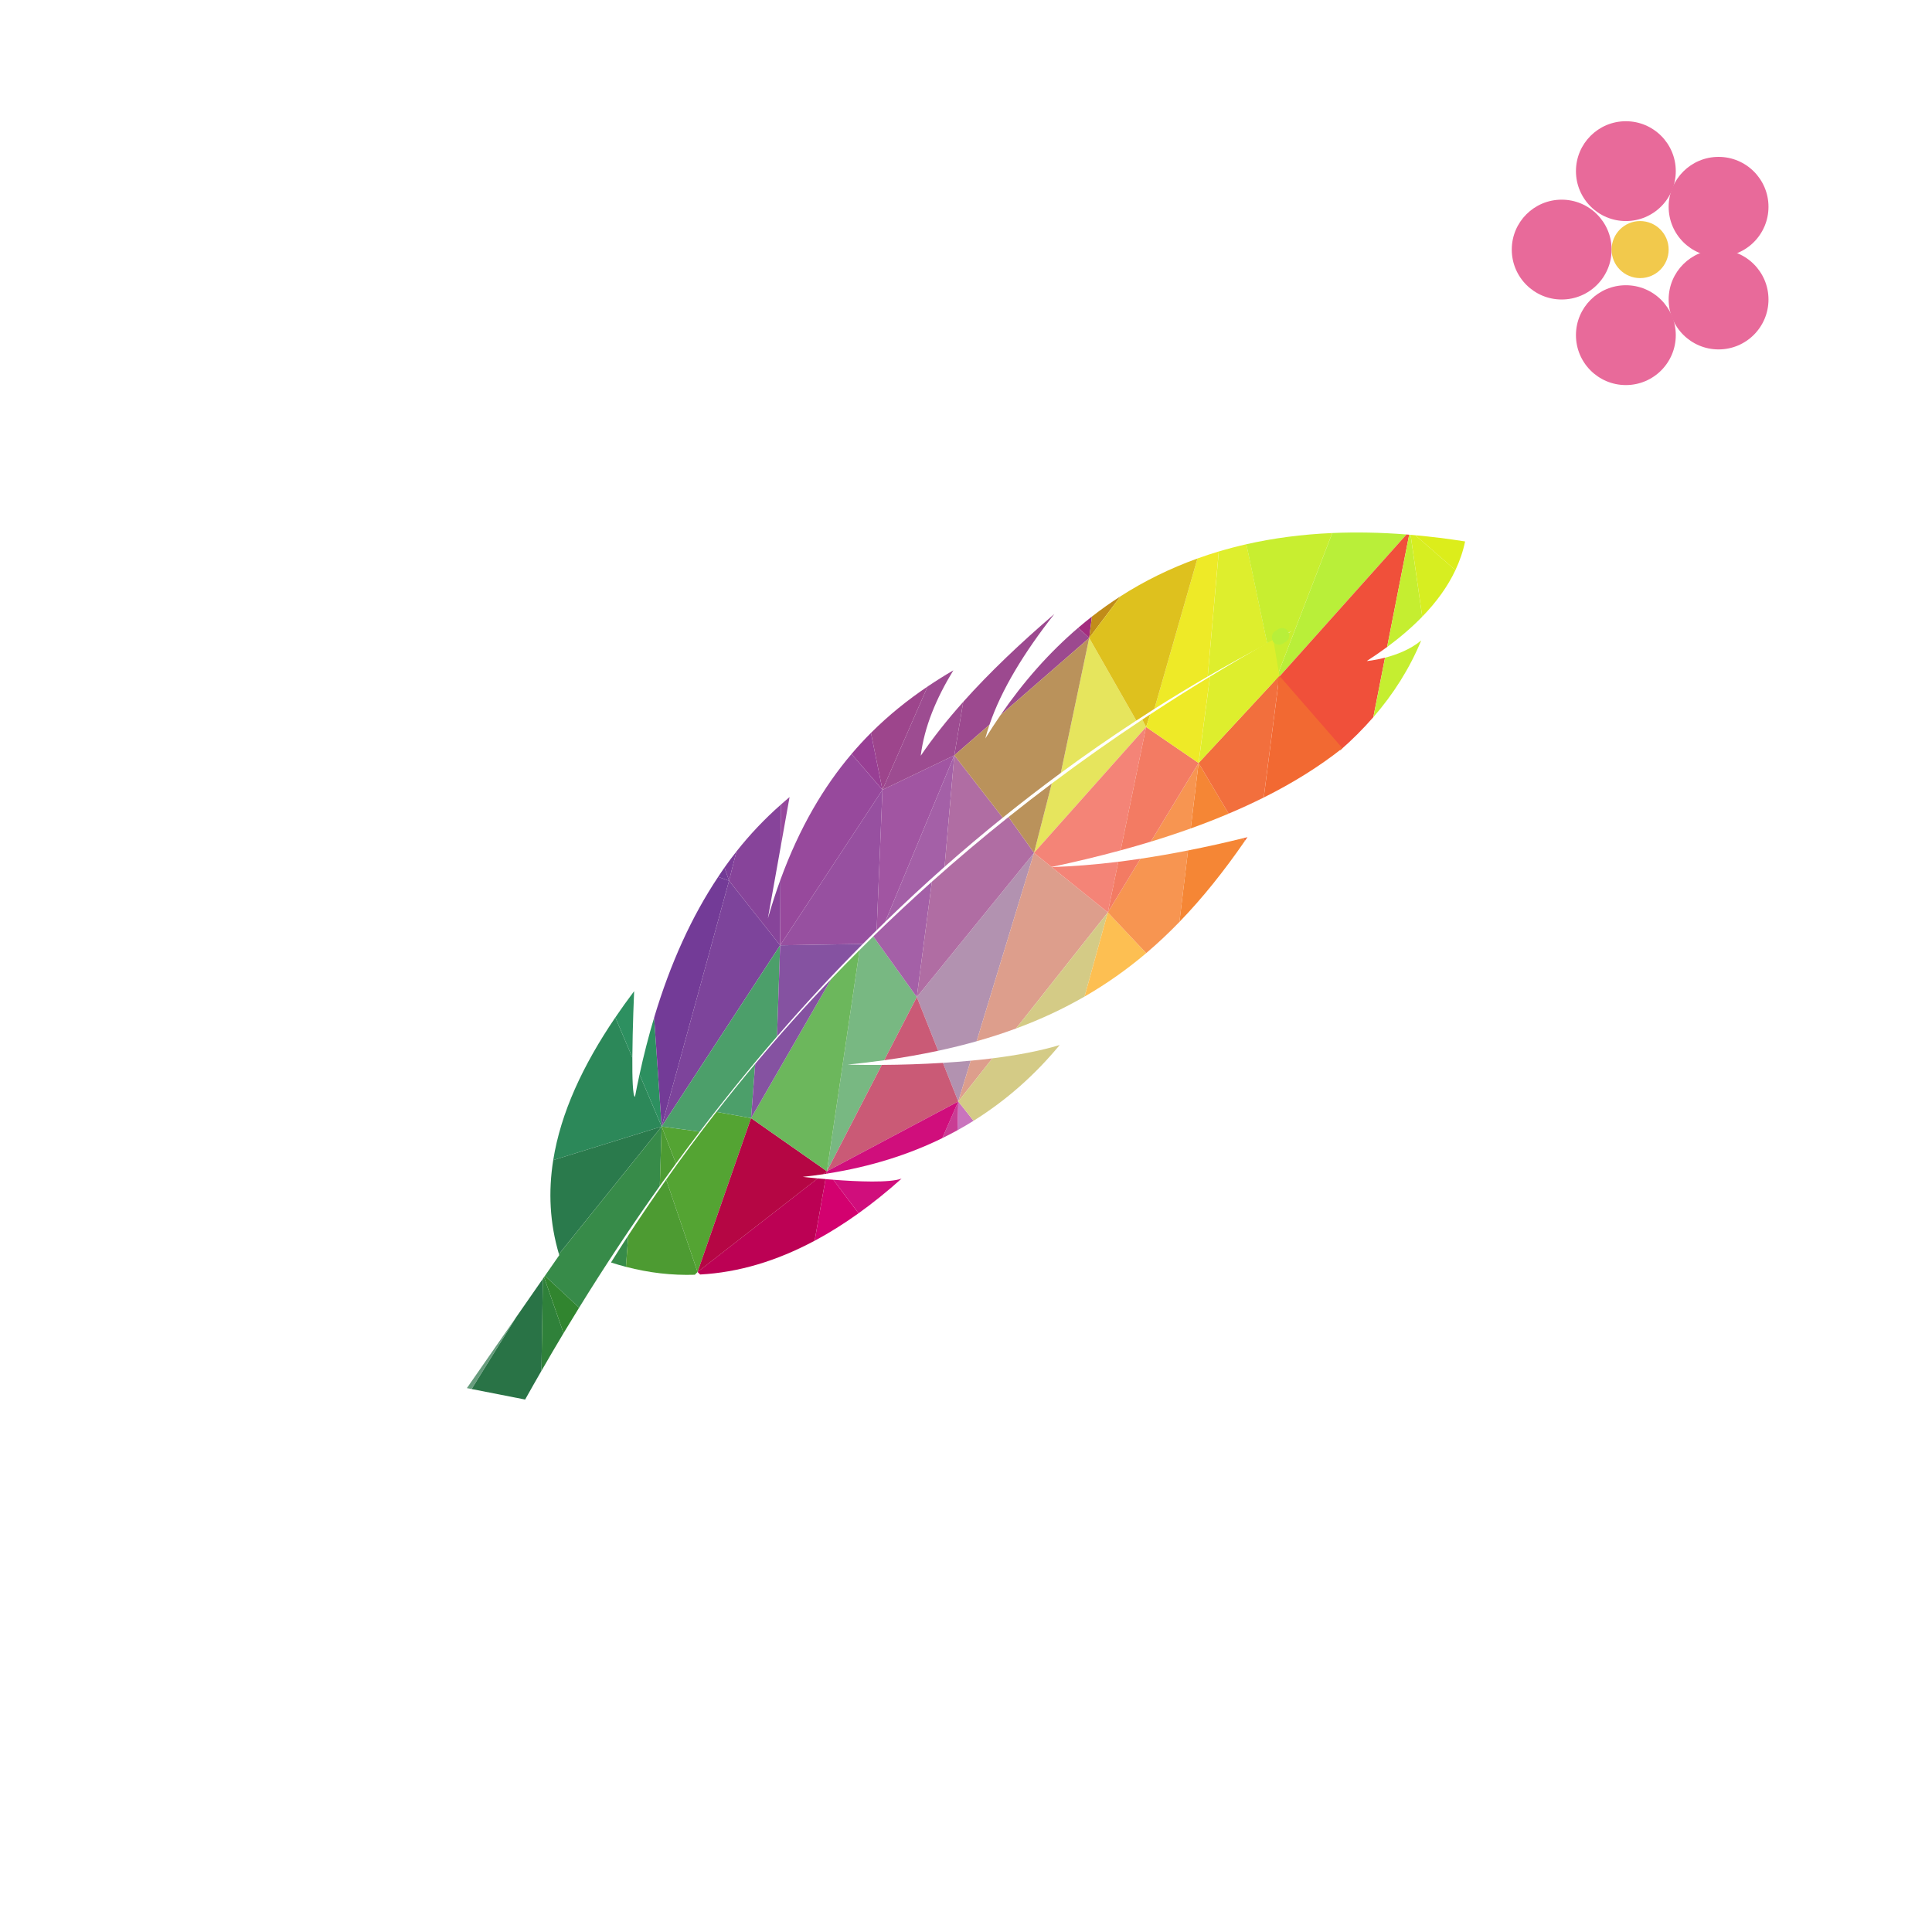
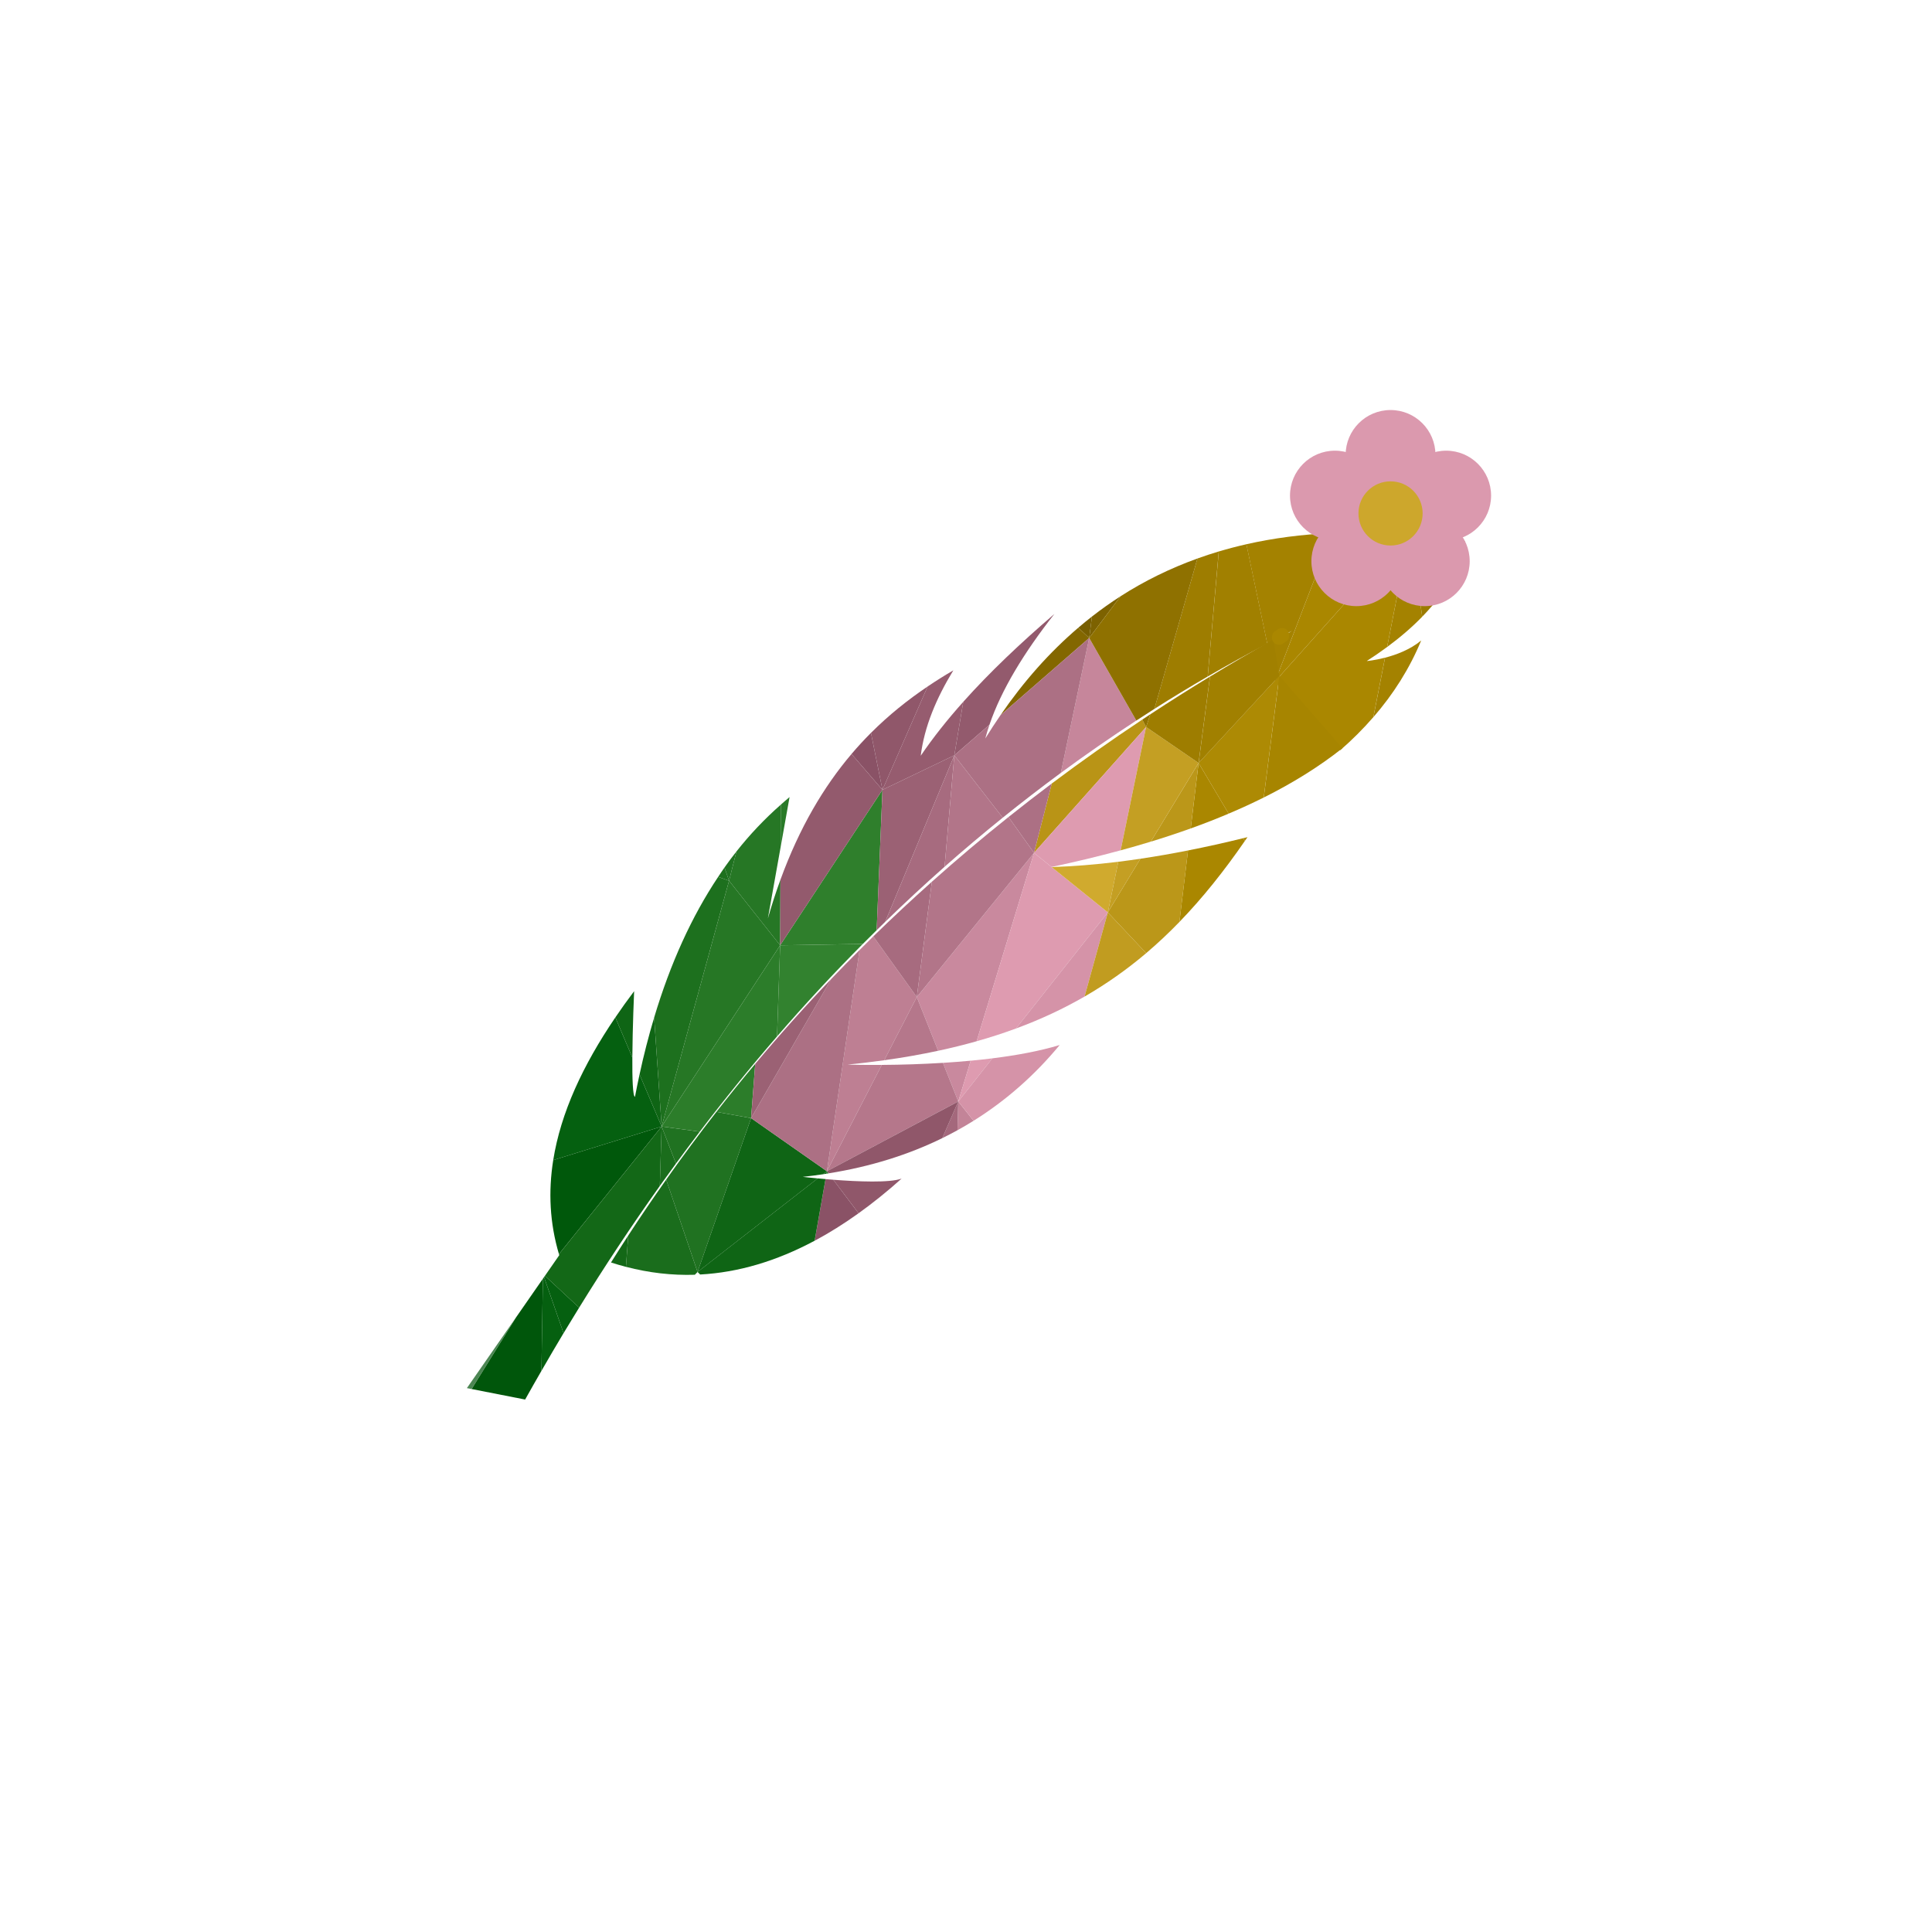
<svg xmlns="http://www.w3.org/2000/svg" width="1024" height="1024" viewBox="0 0 270.93 270.93">
  <defs>
    <clipPath id="a">
      <path d="M-800.65 122.71h1300v-800h-1300z" />
    </clipPath>
    <clipPath id="b">
      <path d="M-800.65 122.71h1300v-800h-1300z" />
    </clipPath>
    <clipPath id="c">
      <path d="M-805.62 158.72h1300v-800h-1300z" />
    </clipPath>
    <clipPath id="d">
      <path d="M-801.55 122.79h1300v-800h-1300z" />
    </clipPath>
    <clipPath id="e">
      <path d="M-802.03 122.83h1300v-800h-1300z" />
    </clipPath>
    <clipPath id="f">
      <path d="M-817.25 134.82h1300v-800h-1300z" />
    </clipPath>
    <clipPath id="g">
      <path d="M-736.84 128.48h1300v-800h-1300z" />
    </clipPath>
    <clipPath id="h">
      <path d="M-775.42 122.21h1300v-800h-1300z" />
    </clipPath>
    <clipPath id="i">
      <path d="M-729.6 130.87h1300v-800h-1300z" />
    </clipPath>
    <clipPath id="j">
      <path d="M-577.95 321h1300v-800h-1300z" />
    </clipPath>
    <clipPath id="k">
      <path d="M-745.71 226.85h1300v-800h-1300z" />
    </clipPath>
    <clipPath id="l">
      <path d="M-727.31 222.58h1300v-800h-1300z" />
    </clipPath>
    <clipPath id="m">
      <path d="M-746.62 225.54h1300v-800h-1300z" />
    </clipPath>
    <clipPath id="n">
      <path d="M-729.99 200.34h1300v-800h-1300z" />
    </clipPath>
    <clipPath id="o">
      <path d="M-752.12 212.08h1300v-800h-1300z" />
    </clipPath>
    <clipPath id="p">
      <path d="M-648.06 325.12h1300v-800h-1300z" />
    </clipPath>
    <clipPath id="q">
      <path d="M-757.42 170.72h1300v-800h-1300z" />
    </clipPath>
    <clipPath id="r">
      <path d="M-634.26 279.87h1300v-800h-1300z" />
    </clipPath>
    <clipPath id="s">
      <path d="M-652.56 301.49h1300v-800h-1300z" />
    </clipPath>
    <clipPath id="t">
      <path d="M-642.91 327.8h1300v-800h-1300z" />
    </clipPath>
    <clipPath id="u">
      <path d="M-659.93 300.69h1300v-800h-1300z" />
    </clipPath>
    <clipPath id="v">
      <path d="M-654.58 294.89h1300v-800h-1300z" />
    </clipPath>
    <clipPath id="w">
      <path d="M-667.95 290.56h1300v-800h-1300z" />
    </clipPath>
    <clipPath id="x">
      <path d="M-653.53 321.91h1300v-800h-1300z" />
    </clipPath>
    <clipPath id="y">
      <path d="M-691.25 279.7h1300v-800h-1300z" />
    </clipPath>
    <clipPath id="z">
      <path d="M-712.19 264.95h1300v-800h-1300z" />
    </clipPath>
    <clipPath id="A">
      <path d="M-713.75 227.07h1300v-800h-1300z" />
    </clipPath>
    <clipPath id="B">
      <path d="M-619.47 259.27h1300v-800h-1300z" />
    </clipPath>
    <clipPath id="C">
      <path d="M-623.18 301.34h1300v-800h-1300z" />
    </clipPath>
    <clipPath id="D">
      <path d="M-648.34 315.35h1300v-800h-1300z" />
    </clipPath>
    <clipPath id="E">
      <path d="M-603.57 339.89h1300v-800h-1300z" />
    </clipPath>
    <clipPath id="F">
      <path d="M-614.46 353.33h1300v-800h-1300z" />
    </clipPath>
    <clipPath id="G">
      <path d="M-629.08 341.55h1300v-800h-1300z" />
    </clipPath>
    <clipPath id="H">
      <path d="M-603.71 339.05h1300v-800h-1300z" />
    </clipPath>
    <clipPath id="I">
      <path d="M-602.4 340.08h1300v-800h-1300z" />
    </clipPath>
    <clipPath id="J">
      <path d="M-560.65 374.15h1300v-800h-1300z" />
    </clipPath>
    <clipPath id="K">
      <path d="M-577.95 321h1300v-800h-1300z" />
    </clipPath>
    <clipPath id="L">
      <path d="M-603.71 339.05h1300v-800h-1300z" />
    </clipPath>
    <clipPath id="M">
      <path d="M-530.36 370.04h1300v-800h-1300z" />
    </clipPath>
    <clipPath id="N">
      <path d="M-549.1 341.9h1300v-800h-1300z" />
    </clipPath>
    <clipPath id="O">
      <path d="M-579.36 302.58h1300v-800h-1300z" />
    </clipPath>
    <clipPath id="P">
      <path d="M-605.21 273.69h1300v-800h-1300z" />
    </clipPath>
    <clipPath id="Q">
      <path d="M-712.16 188.12h1300v-800h-1300z" />
    </clipPath>
    <clipPath id="R">
      <path d="M-674.08 230.88h1300v-800h-1300z" />
    </clipPath>
    <clipPath id="S">
      <path d="M-702.71 233.91h1300v-800h-1300z" />
    </clipPath>
    <clipPath id="T">
      <path d="M-713.6 183.79h1300v-800h-1300z" />
    </clipPath>
    <clipPath id="U">
      <path d="M-710.23 232.88h1300v-800h-1300z" />
    </clipPath>
    <clipPath id="V">
      <path d="M-712.16 188.12h1300v-800h-1300z" />
    </clipPath>
    <clipPath id="W">
      <path d="M-729.99 200.34h1300v-800h-1300z" />
    </clipPath>
    <clipPath id="X">
      <path d="M-639.38 240.69h1300v-800h-1300z" />
    </clipPath>
    <clipPath id="Y">
      <path d="M-674.08 230.88h1300v-800h-1300z" />
    </clipPath>
    <clipPath id="Z">
      <path d="M-680.11 207.32h1300v-800h-1300z" />
    </clipPath>
    <clipPath id="aa">
      <path d="M-693.76 150.59h1300v-800h-1300z" />
    </clipPath>
    <clipPath id="ab">
      <path d="M-552.43 336.44h1300v-800h-1300z" />
    </clipPath>
    <clipPath id="ac">
      <path d="M-498.09 388.71h1300v-800h-1300z" />
    </clipPath>
    <clipPath id="ad">
      <path d="M-507.22 375.57h1300v-800h-1300z" />
    </clipPath>
    <clipPath id="ae">
      <path d="M0 .06h1733.29V1066.7H0z" />
    </clipPath>
    <clipPath id="af">
      <path d="M0 24.03h16.684V-.308H0z" />
    </clipPath>
    <clipPath id="ag">
      <path d="M-540.05 306.16h1300v-800h-1300z" />
    </clipPath>
    <clipPath id="ah">
      <path d="M-510.73 335.28h1300v-800h-1300z" />
    </clipPath>
    <clipPath id="ai">
      <path d="M-703.46 143.71h1300v-800h-1300z" />
    </clipPath>
    <clipPath id="aj">
      <path d="M-637.92 174.36h1300v-800h-1300z" />
    </clipPath>
    <clipPath id="ak">
      <path d="M-545.01 286.84h1300v-800h-1300z" />
    </clipPath>
    <clipPath id="al">
      <path d="M-538.22 277.88h1300v-800h-1300z" />
    </clipPath>
    <clipPath id="am">
      <path d="M-568.91 235.85h1300v-800h-1300z" />
    </clipPath>
    <clipPath id="an">
      <path d="M-570.46 240.35h1300v-800h-1300z" />
    </clipPath>
    <clipPath id="ao">
      <path d="M-572.96 230.42h1300v-800h-1300z" />
    </clipPath>
    <clipPath id="ap">
      <path d="M-618.67 190.12h1300v-800h-1300z" />
    </clipPath>
    <clipPath id="aq">
      <path d="M-507.61 375.01h1300v-800h-1300z" />
    </clipPath>
    <clipPath id="ar">
      <path d="M-512.67 367.21h1300v-800h-1300z" />
    </clipPath>
    <clipPath id="as">
      <path d="M-546.94 344.03h1300v-800h-1300z" />
    </clipPath>
    <clipPath id="at">
      <path d="M-587.82 262.29h1300v-800h-1300z" />
    </clipPath>
    <clipPath id="au">
      <path d="M-547.56 323.85h1300v-800h-1300z" />
    </clipPath>
    <clipPath id="av">
      <path d="M-547.56 323.85h1300v-800h-1300z" />
    </clipPath>
    <clipPath id="aw">
      <path d="M-587.82 262.29h1300v-800h-1300z" />
    </clipPath>
    <clipPath id="ax">
      <path d="M-622.59 209.46h1300v-800h-1300z" />
    </clipPath>
    <clipPath id="ay">
      <path d="M-591.02 211.92h1300v-800h-1300z" />
    </clipPath>
    <clipPath id="az">
      <path d="M-586.77 293.25h1300v-800h-1300z" />
    </clipPath>
    <clipPath id="aA">
      <path d="M-683.19 203.71h1300v-800h-1300z" />
    </clipPath>
    <clipPath id="aB">
      <path d="M-703.46 143.71h1300v-800h-1300z" />
    </clipPath>
    <clipPath id="aC">
      <path d="M-622.59 209.46h1300v-800h-1300z" />
    </clipPath>
    <clipPath id="aD">
      <path d="M-623.51 254.32h1300v-800h-1300z" />
    </clipPath>
    <clipPath id="aE">
      <path d="M-647 197.74H653v-800H-647z" />
    </clipPath>
    <clipPath id="aF">
      <path d="M-643.69 235.6h1300v-800h-1300z" />
    </clipPath>
    <clipPath id="aG">
      <path d="M-658.94 187.36h1300v-800h-1300z" />
    </clipPath>
    <clipPath id="aH">
      <path d="M-689.11 154.39h1300v-800h-1300z" />
    </clipPath>
    <clipPath id="aI">
      <path d="M-662.69 184.09h1300v-800h-1300z" />
    </clipPath>
    <clipPath id="aJ">
      <path d="M-758.33 159.5h1300v-800h-1300z" />
    </clipPath>
    <clipPath id="aK">
      <path d="M-757.33 160.17h1300v-800h-1300z" />
    </clipPath>
  </defs>
-   <path fill="#b9ef39" d="M0 0c-8.76.689-17.162.842-25.227.491l-19.406-50.386z" clip-path="url(#a)" transform="matrix(.41275 0 0 -.41275 197.24 74.951)" />
-   <path fill="#f0503a" d="m0 0-44.633-49.895 22.13-23.387a113 113 0 0 1 11.227 11.215l3.969 20.203c-3.555-.919-6.205-1.137-6.205-1.137a133 133 0 0 1 6.918 4.769L.9-.079C.601-.055.298-.023 0 0" clip-path="url(#b)" transform="matrix(.41275 0 0 -.41275 197.24 74.951)" />
-   <path fill="#c5ee30" d="M0 0c-3.755-3.128-8.525-4.88-12.283-5.851l-3.968-20.203C-9.44-18.209-3.954-9.566 0 0" clip-path="url(#c)" transform="matrix(.41275 0 0 -.41275 199.3 89.815)" />
-   <path fill="#c5ee30" d="m0 0-7.494-38.152c4.485 3.307 8.467 6.737 11.925 10.295L.477-.042z" clip-path="url(#d)" transform="matrix(.41275 0 0 -.41275 197.614 74.984)" />
-   <path fill="#d7ee21" d="m0 0 3.954-27.815c4.863 5.003 8.662 10.267 11.272 15.82L1.606-.142Q.801-.068 0 0" clip-path="url(#e)" transform="matrix(.41275 0 0 -.41275 197.813 75)" />
-   <path fill="#dced1b" d="M0 0c1.483 3.156 2.605 6.4 3.294 9.75-5.782.917-11.408 1.6-16.914 2.103z" clip-path="url(#f)" transform="matrix(.41275 0 0 -.41275 204.096 79.952)" />
-   <path fill="#deee2d" d="m0 0-3.764-42.488a550 550 0 0 0 20.243 11.183L9.388 2.453A144 144 0 0 1 0 0" clip-path="url(#g)" transform="matrix(.41275 0 0 -.41275 170.915 77.333)" />
-   <path fill="#c8ee30" d="M0 0c-10.279-.447-20.001-1.729-29.189-3.81l7.091-33.758a558 558 0 0 0 8.452 4.367 739 739 0 0 1-8.3-5.093l2.54-12.092z" clip-path="url(#h)" transform="matrix(.41275 0 0 -.41275 186.827 74.748)" />
-   <path fill="#eeea27" d="m0 0-14.627-51.093A550 550 0 0 0 3.477-40.097L7.241 2.39A137 137 0 0 1 0 0" clip-path="url(#i)" transform="matrix(.41275 0 0 -.41275 167.92 78.32)" />
-   <path fill="#54a433" d="m0 0-11.779 2.12a603 603 0 0 1-17.067-23.019l10.663-31.385z" clip-path="url(#j)" transform="matrix(.41275 0 0 -.41275 105.325 156.797)" />
-   <path fill="#f58635" d="m0 0-.565.952a412 412 0 0 0-18.736-4.165l-2.923-24.282C-14.373-19.388-7.07-10.24 0 0" clip-path="url(#k)" transform="matrix(.41275 0 0 -.41275 174.565 117.936)" />
-   <path fill="#f58635" d="M0 0a247 247 0 0 1 12.886 5.029L2.677 22.237z" clip-path="url(#l)" transform="matrix(.41275 0 0 -.41275 166.976 116.175)" />
-   <path fill="#f26f3d" d="M0 0c-.497-.124-.977-.229-1.472-.351l.565-.953C-.605-.867-.301-.441 0 0" clip-path="url(#m)" transform="matrix(.41275 0 0 -.41275 174.94 117.398)" />
-   <path fill="#f26f3d" d="m0 0 10.209-17.209a208 208 0 0 1 11.926 5.478l5.3 41.356z" clip-path="url(#n)" transform="matrix(.41275 0 0 -.41275 168.08 106.996)" />
-   <path fill="#f26932" d="M0 0c9.883 4.943 18.842 10.497 26.733 16.757L5.3 41.355z" clip-path="url(#o)" transform="matrix(.41275 0 0 -.41275 177.221 111.838)" />
-   <path fill="#c974bd" d="M0 0a118 118 0 0 1 5.469 3.213L.276 9.773z" clip-path="url(#p)" transform="matrix(.41275 0 0 -.41275 134.266 158.498)" />
-   <path fill="#deee2d" d="m0 0-2.058 12.321A709 709 0 0 1-23.567-.27l-3.868-29.355z" clip-path="url(#q)" transform="matrix(.41275 0 0 -.41275 179.41 94.769)" />
-   <path fill="#b292b0" d="m0 0 7.244-18.253c4.524.968 8.872 2.05 13.073 3.235l19.505 64.01z" clip-path="url(#r)" transform="matrix(.41275 0 0 -.41275 128.568 139.82)" />
-   <path fill="#b292b0" d="M0 0c-3.192-.3-6.354-.542-9.431-.733l5.209-13.124z" clip-path="url(#s)" transform="matrix(.41275 0 0 -.41275 136.123 148.744)" />
-   <path fill="#c93c94" d="M0 0q2.624 1.285 5.152 2.68l.276 9.773z" clip-path="url(#t)" transform="matrix(.41275 0 0 -.41275 132.139 159.604)" />
-   <path fill="#dd9e8c" d="M0 0a244 244 0 0 0-7.371-.799l-4.222-13.857z" clip-path="url(#u)" transform="matrix(.41275 0 0 -.41275 139.165 148.415)" />
-   <path fill="#dd9e8c" d="M0 0a180 180 0 0 1 13.376 4.33l31.205 39.451-19.087 15.398c-.093-.003-.189-.011-.282-.013q.117.025.235.051l-5.942 4.793z" clip-path="url(#v)" transform="matrix(.41275 0 0 -.41275 136.953 146.018)" />
-   <path fill="#d4cb86" d="M0 0c8.376 3.09 16.099 6.701 23.294 10.852l7.911 28.599z" clip-path="url(#w)" transform="matrix(.41275 0 0 -.41275 142.475 144.23)" />
-   <path fill="#d4cb86" d="M0 0c11.167 6.97 20.88 15.6 29.266 25.744-6.814-2.07-14.772-3.517-22.865-4.527L-5.192 6.561z" clip-path="url(#x)" transform="matrix(.41275 0 0 -.41275 136.523 157.172)" />
-   <path fill="#fdbf52" d="M0 0a142 142 0 0 1 20.947 14.756L7.911 28.599z" clip-path="url(#y)" transform="matrix(.41275 0 0 -.41275 152.09 139.752)" />
-   <path fill="#f79551" d="M0 0a158 158 0 0 1 11.295 10.605l2.923 24.281a345 345 0 0 0-16.184-2.818l-11.07-18.225z" clip-path="url(#z)" transform="matrix(.41275 0 0 -.41275 160.735 133.66)" />
-   <path fill="#f79551" d="M0 0a296 296 0 0 1 13.557 4.49l2.677 22.237z" clip-path="url(#A)" transform="matrix(.41275 0 0 -.41275 161.38 118.028)" />
-   <path fill="#78b882" d="M0 0c-1.565-1.53-3.113-3.083-4.663-4.633l-11.094-75.153L2.887-43.661c-7.075-.048-11.634.108-11.634.108q6.414.639 12.454 1.482l11.08 21.469z" clip-path="url(#B)" transform="matrix(.41275 0 0 -.41275 122.464 131.316)" />
-   <path fill="#ca5a76" d="M0 0c6.408.894 12.5 1.97 18.324 3.216L11.08 21.469z" clip-path="url(#C)" transform="matrix(.41275 0 0 -.41275 123.994 148.681)" />
-   <path fill="#ca5a76" d="m0 0-5.208 13.124a381 381 0 0 0-20.774-.701l-18.644-36.125z" clip-path="url(#D)" transform="matrix(.41275 0 0 -.41275 134.38 154.464)" />
-   <path fill="#d3016f" d="M0 0c.232.036.455.081.686.118L.147.834z" clip-path="url(#E)" transform="matrix(.41275 0 0 -.41275 115.9 164.592)" />
-   <path fill="#d3016f" d="m0 0-8.576 11.39c-.917.071-1.804.143-2.645.216l-3.698-20.945Q-7.464-5.353 0 0" clip-path="url(#F)" transform="matrix(.41275 0 0 -.41275 120.398 170.141)" />
-   <path fill="#d00e7c" d="M0 0c-4.08-1.484-14.923-1.023-23.196-.388l8.575-11.39C-9.75-8.284-4.876-4.365 0 0" clip-path="url(#G)" transform="matrix(.41275 0 0 -.41275 126.433 165.28)" />
-   <path fill="#d00e7c" d="m0 0 .539-.716c14.367 2.298 27.199 6.348 38.658 11.965l5.429 12.453z" clip-path="url(#H)" transform="matrix(.41275 0 0 -.41275 115.961 164.248)" />
-   <path fill="#bc0154" d="M0 0c.394.058.777.13 1.169.191l.147.834z" clip-path="url(#I)" transform="matrix(.41275 0 0 -.41275 115.417 164.67)" />
-   <path fill="#bc0154" d="M0 0c12.946.697 25.911 4.533 38.895 11.477l3.698 20.945c-.947.081-1.835.162-2.652.239L-.886.861z" clip-path="url(#J)" transform="matrix(.41275 0 0 -.41275 98.185 178.728)" />
-   <path fill="#b50644" d="m0 0-18.183-52.284 40.827 31.801c-3.069.29-5.093.527-5.093.527 2.34.249 4.638.546 6.901.881l1.316 1.025z" clip-path="url(#K)" transform="matrix(.41275 0 0 -.41275 105.325 156.797)" />
-   <path fill="#6cb75c" d="m0 0 11.094 75.154a596 596 0 0 1-9.601-9.796L-25.768 18.05z" clip-path="url(#L)" transform="matrix(.41275 0 0 -.41275 115.961 164.248)" />
-   <path fill="#378b49" d="M0 0a90 90 0 0 1 5.075-1.478l.783 10.645A617 617 0 0 1 0 0" clip-path="url(#M)" transform="matrix(.41275 0 0 -.41275 85.683 177.043)" />
-   <path fill="#4d9b32" d="M0 0a611 611 0 0 1-12.883-18.976l-.784-10.645q11.692-3.064 23.405-2.698l.925.934z" clip-path="url(#N)" transform="matrix(.41275 0 0 -.41275 93.419 165.424)" />
-   <path fill="#4c9f6a" d="M0 0a598 598 0 0 1-13.19-16.306l11.779-2.12z" clip-path="url(#O)" transform="matrix(.41275 0 0 -.41275 105.907 149.192)" />
-   <path fill="#8552a1" d="M0 0a594 594 0 0 1-25.85-28.882l-1.411-18.426z" clip-path="url(#P)" transform="matrix(.41275 0 0 -.41275 116.577 137.271)" />
-   <path fill="#e6e55d" d="m0 0-1.301 2.513a652 652 0 0 1-30.746-21.71l-6.029-23.558z" clip-path="url(#Q)" transform="matrix(.41275 0 0 -.41275 160.72 101.95)" />
-   <path fill="#f48477" d="m0 0 5.942-4.794c8.087 1.712 15.922 3.59 23.485 5.647l8.649 41.902z" clip-path="url(#R)" transform="matrix(.41275 0 0 -.41275 145.004 119.597)" />
-   <path fill="#f48477" d="M0 0q-11.828-1.452-22.636-1.798l19.087-15.397z" clip-path="url(#S)" transform="matrix(.41275 0 0 -.41275 156.82 120.85)" />
-   <path fill="#dec11e" d="M0 0a653 653 0 0 1-2.747-1.819l1.3-2.513z" clip-path="url(#T)" transform="matrix(.41275 0 0 -.41275 161.317 100.162)" />
-   <path fill="#f37b63" d="M0 0a304 304 0 0 0-7.521-1.03l-3.549-17.195z" clip-path="url(#U)" transform="matrix(.41275 0 0 -.41275 159.924 120.424)" />
-   <path fill="#f37b63" d="m0 0-8.648-41.902c3.474.944 6.892 1.927 10.246 2.951l16.234 26.727z" clip-path="url(#V)" transform="matrix(.41275 0 0 -.41275 160.72 101.95)" />
-   <path fill="#eeea27" d="m0 0 3.868 29.355a682 682 0 0 1-20.253-12.799l-1.447-4.332z" clip-path="url(#W)" transform="matrix(.41275 0 0 -.41275 168.08 106.996)" />
-   <path fill="#a460a7" d="M0 0a604 604 0 0 1-19.908-18.576l14.787-20.602z" clip-path="url(#X)" transform="matrix(.41275 0 0 -.41275 130.68 123.648)" />
-   <path fill="#b06da3" d="m0 0-8.67 12.169A616 616 0 0 1-34.701-9.814l-5.121-39.178z" clip-path="url(#Y)" transform="matrix(.41275 0 0 -.41275 145.004 119.597)" />
-   <path fill="#ba925b" d="M0 0a630 630 0 0 1-14.698-11.389l8.67-12.169z" clip-path="url(#Z)" transform="matrix(.41275 0 0 -.41275 147.493 109.874)" />
-   <path fill="#a32c7e" d="M0 0a134 134 0 0 1-4.65-3.802l3.718-3.481z" clip-path="url(#aa)" transform="matrix(.41275 0 0 -.41275 153.126 86.46)" />
-   <path fill="#54a433" d="M0 0a695 695 0 0 0 8.09 10.837l-12.954 1.755z" clip-path="url(#ab)" transform="matrix(.41275 0 0 -.41275 94.792 163.168)" />
-   <path fill="#297346" d="m0 0-15.094-24.338L3.09-27.91c1.83 3.279 3.68 6.519 5.537 9.747l.496 31.3z" clip-path="url(#ac)" transform="matrix(.41275 0 0 -.41275 72.366 184.742)" />
-   <path fill="#2f813a" d="m0 0-.496-31.301c2.484 4.317 4.986 8.6 7.52 12.823L.391.564z" clip-path="url(#ad)" transform="matrix(.41275 0 0 -.41275 76.13 179.324)" />
+   <path fill="#aa8700" d="M0 0c-8.76.689-17.162.842-25.227.491l-19.406-50.386z" clip-path="url(#a)" transform="matrix(.41275 0 0 -.41275 197.24 74.951)" />
+   <path fill="#aa8700" d="m0 0-44.633-49.895 22.13-23.387a113 113 0 0 1 11.227 11.215l3.969 20.203c-3.555-.919-6.205-1.137-6.205-1.137a133 133 0 0 1 6.918 4.769L.9-.079C.601-.055.298-.023 0 0" clip-path="url(#b)" transform="matrix(.41275 0 0 -.41275 197.24 74.951)" />
+   <path fill="#a48200" d="M0 0c-3.755-3.128-8.525-4.88-12.283-5.851l-3.968-20.203C-9.44-18.209-3.954-9.566 0 0" clip-path="url(#c)" transform="matrix(.41275 0 0 -.41275 199.3 89.815)" />
+   <path fill="#a48200" d="m0 0-7.494-38.152c4.485 3.307 8.467 6.737 11.925 10.295L.477-.042z" clip-path="url(#d)" transform="matrix(.41275 0 0 -.41275 197.614 74.984)" />
+   <path fill="#9b7b00" d="m0 0 3.954-27.815c4.863 5.003 8.662 10.267 11.272 15.82L1.606-.142Q.801-.068 0 0" clip-path="url(#e)" transform="matrix(.41275 0 0 -.41275 197.813 75)" />
+   <path fill="#987800" d="M0 0c1.483 3.156 2.605 6.4 3.294 9.75-5.782.917-11.408 1.6-16.914 2.103z" clip-path="url(#f)" transform="matrix(.41275 0 0 -.41275 204.096 79.952)" />
+   <path fill="#a18000" d="m0 0-3.764-42.488a550 550 0 0 0 20.243 11.183L9.388 2.453A144 144 0 0 1 0 0" clip-path="url(#g)" transform="matrix(.41275 0 0 -.41275 170.915 77.333)" />
+   <path fill="#a48200" d="M0 0c-10.279-.447-20.001-1.729-29.189-3.81l7.091-33.758a558 558 0 0 0 8.452 4.367 739 739 0 0 1-8.3-5.093l2.54-12.092z" clip-path="url(#h)" transform="matrix(.41275 0 0 -.41275 186.827 74.748)" />
+   <path fill="#9e7d00" d="m0 0-14.627-51.093A550 550 0 0 0 3.477-40.097L7.241 2.39A137 137 0 0 1 0 0" clip-path="url(#i)" transform="matrix(.41275 0 0 -.41275 167.92 78.32)" />
+   <path fill="#207221" d="m0 0-11.779 2.12a603 603 0 0 1-17.067-23.019l10.663-31.385z" clip-path="url(#j)" transform="matrix(.41275 0 0 -.41275 105.325 156.797)" />
+   <path fill="#aa8700" d="m0 0-.565.952a412 412 0 0 0-18.736-4.165l-2.923-24.282C-14.373-19.388-7.07-10.24 0 0" clip-path="url(#k)" transform="matrix(.41275 0 0 -.41275 174.565 117.936)" />
+   <path fill="#aa8700" d="M0 0a247 247 0 0 1 12.886 5.029L2.677 22.237z" clip-path="url(#l)" transform="matrix(.41275 0 0 -.41275 166.976 116.175)" />
+   <path fill="#ad8a04" d="M0 0c-.497-.124-.977-.229-1.472-.351l.565-.953C-.605-.867-.301-.441 0 0" clip-path="url(#m)" transform="matrix(.41275 0 0 -.41275 174.94 117.398)" />
+   <path fill="#ad8a04" d="m0 0 10.209-17.209a208 208 0 0 1 11.926 5.478l5.3 41.356z" clip-path="url(#n)" transform="matrix(.41275 0 0 -.41275 168.08 106.996)" />
+   <path fill="#a78500" d="M0 0c9.883 4.943 18.842 10.497 26.733 16.757L5.3 41.355z" clip-path="url(#o)" transform="matrix(.41275 0 0 -.41275 177.221 111.838)" />
+   <path fill="#c38498" d="M0 0a118 118 0 0 1 5.469 3.213L.276 9.773z" clip-path="url(#p)" transform="matrix(.41275 0 0 -.41275 134.266 158.498)" />
+   <path fill="#a18000" d="m0 0-2.058 12.321A709 709 0 0 1-23.567-.27l-3.868-29.355z" clip-path="url(#q)" transform="matrix(.41275 0 0 -.41275 179.41 94.769)" />
+   <path fill="#c9899e" d="m0 0 7.244-18.253c4.524.968 8.872 2.05 13.073 3.235l19.505 64.01z" clip-path="url(#r)" transform="matrix(.41275 0 0 -.41275 128.568 139.82)" />
+   <path fill="#c9899e" d="M0 0c-3.192-.3-6.354-.542-9.431-.733l5.209-13.124z" clip-path="url(#s)" transform="matrix(.41275 0 0 -.41275 136.123 148.744)" />
+   <path fill="#a4687c" d="M0 0q2.624 1.285 5.152 2.68l.276 9.773z" clip-path="url(#t)" transform="matrix(.41275 0 0 -.41275 132.139 159.604)" />
+   <path fill="#de9bb0" d="M0 0a244 244 0 0 0-7.371-.799l-4.222-13.857z" clip-path="url(#u)" transform="matrix(.41275 0 0 -.41275 139.165 148.415)" />
+   <path fill="#de9bb0" d="M0 0a180 180 0 0 1 13.376 4.33l31.205 39.451-19.087 15.398c-.093-.003-.189-.011-.282-.013q.117.025.235.051l-5.942 4.793z" clip-path="url(#v)" transform="matrix(.41275 0 0 -.41275 136.953 146.018)" />
+   <path fill="#d593a8" d="M0 0c8.376 3.09 16.099 6.701 23.294 10.852l7.911 28.599z" clip-path="url(#w)" transform="matrix(.41275 0 0 -.41275 142.475 144.23)" />
+   <path fill="#d593a8" d="M0 0c11.167 6.97 20.88 15.6 29.266 25.744-6.814-2.07-14.772-3.517-22.865-4.527L-5.192 6.561z" clip-path="url(#x)" transform="matrix(.41275 0 0 -.41275 136.523 157.172)" />
+   <path fill="#c19c20" d="M0 0a142 142 0 0 1 20.947 14.756L7.911 28.599z" clip-path="url(#y)" transform="matrix(.41275 0 0 -.41275 152.09 139.752)" />
+   <path fill="#bb9719" d="M0 0a158 158 0 0 1 11.295 10.605l2.923 24.281a345 345 0 0 0-16.184-2.818l-11.07-18.225z" clip-path="url(#z)" transform="matrix(.41275 0 0 -.41275 160.735 133.66)" />
+   <path fill="#bb9719" d="M0 0a296 296 0 0 1 13.557 4.49l2.677 22.237z" clip-path="url(#A)" transform="matrix(.41275 0 0 -.41275 161.38 118.028)" />
+   <path fill="#be7f93" d="M0 0c-1.565-1.53-3.113-3.083-4.663-4.633l-11.094-75.153L2.887-43.661c-7.075-.048-11.634.108-11.634.108q6.414.639 12.454 1.482l11.08 21.469z" clip-path="url(#B)" transform="matrix(.41275 0 0 -.41275 122.464 131.316)" />
+   <path fill="#b5778b" d="M0 0c6.408.894 12.5 1.97 18.324 3.216L11.08 21.469z" clip-path="url(#C)" transform="matrix(.41275 0 0 -.41275 123.994 148.681)" />
+   <path fill="#b5778b" d="m0 0-5.208 13.124a381 381 0 0 0-20.774-.701l-18.644-36.125z" clip-path="url(#D)" transform="matrix(.41275 0 0 -.41275 134.38 154.464)" />
+   <path fill="#207221" d="M0 0c.232.036.455.081.686.118L.147.834z" clip-path="url(#E)" transform="matrix(.41275 0 0 -.41275 115.9 164.592)" />
+   <path fill="#8a5266" d="m0 0-8.576 11.39c-.917.071-1.804.143-2.645.216l-3.698-20.945Q-7.464-5.353 0 0" clip-path="url(#F)" transform="matrix(.41275 0 0 -.41275 120.398 170.141)" />
+   <path fill="#90576a" d="M0 0c-4.08-1.484-14.923-1.023-23.196-.388l8.575-11.39C-9.75-8.284-4.876-4.365 0 0" clip-path="url(#G)" transform="matrix(.41275 0 0 -.41275 126.433 165.28)" />
+   <path fill="#90576a" d="m0 0 .539-.716c14.367 2.298 27.199 6.348 38.658 11.965l5.429 12.453z" clip-path="url(#H)" transform="matrix(.41275 0 0 -.41275 115.961 164.248)" />
+   <path fill="#0f6515" d="M0 0c.394.058.777.13 1.169.191l.147.834z" clip-path="url(#I)" transform="matrix(.41275 0 0 -.41275 115.417 164.67)" />
+   <path fill="#0f6515" d="M0 0c12.946.697 25.911 4.533 38.895 11.477l3.698 20.945c-.947.081-1.835.162-2.652.239L-.886.861z" clip-path="url(#J)" transform="matrix(.41275 0 0 -.41275 98.185 178.728)" />
+   <path fill="#0f6515" d="m0 0-18.183-52.284 40.827 31.801c-3.069.29-5.093.527-5.093.527 2.34.249 4.638.546 6.901.881l1.316 1.025z" clip-path="url(#K)" transform="matrix(.41275 0 0 -.41275 105.325 156.797)" />
+   <path fill="#ac7084" d="m0 0 11.094 75.154a596 596 0 0 1-9.601-9.796L-25.768 18.05z" clip-path="url(#L)" transform="matrix(.41275 0 0 -.41275 115.961 164.248)" />
+   <path fill="#136817" d="M0 0a90 90 0 0 1 5.075-1.478l.783 10.645A617 617 0 0 1 0 0" clip-path="url(#M)" transform="matrix(.41275 0 0 -.41275 85.683 177.043)" />
+   <path fill="#1a6d1c" d="M0 0a611 611 0 0 1-12.883-18.976l-.784-10.645q11.692-3.064 23.405-2.698l.925.934z" clip-path="url(#N)" transform="matrix(.41275 0 0 -.41275 93.419 165.424)" />
+   <path fill="#2c7d2a" d="M0 0a598 598 0 0 1-13.19-16.306l11.779-2.12z" clip-path="url(#O)" transform="matrix(.41275 0 0 -.41275 105.907 149.192)" />
+   <path fill="#9b6174" d="M0 0a594 594 0 0 1-25.85-28.882l-1.411-18.426z" clip-path="url(#P)" transform="matrix(.41275 0 0 -.41275 116.577 137.271)" />
+   <path fill="#b99416" d="m0 0-1.301 2.513a652 652 0 0 1-30.746-21.71l-6.029-23.558z" clip-path="url(#Q)" transform="matrix(.41275 0 0 -.41275 160.72 101.95)" />
+   <path fill="#de9bb0" d="m0 0 5.942-4.794c8.087 1.712 15.922 3.59 23.485 5.647l8.649 41.902z" clip-path="url(#R)" transform="matrix(.41275 0 0 -.41275 145.004 119.597)" />
+   <path fill="#d0aa2e" d="M0 0q-11.828-1.452-22.636-1.798l19.087-15.397z" clip-path="url(#S)" transform="matrix(.41275 0 0 -.41275 156.82 120.85)" />
+   <path fill="#8f7100" d="M0 0a653 653 0 0 1-2.747-1.819l1.3-2.513z" clip-path="url(#T)" transform="matrix(.41275 0 0 -.41275 161.317 100.162)" />
+   <path fill="#c49f23" d="M0 0a304 304 0 0 0-7.521-1.03l-3.549-17.195z" clip-path="url(#U)" transform="matrix(.41275 0 0 -.41275 159.924 120.424)" />
+   <path fill="#c49f23" d="m0 0-8.648-41.902c3.474.944 6.892 1.927 10.246 2.951l16.234 26.727z" clip-path="url(#V)" transform="matrix(.41275 0 0 -.41275 160.72 101.95)" />
+   <path fill="#9e7d00" d="m0 0 3.868 29.355a682 682 0 0 1-20.253-12.799l-1.447-4.332z" clip-path="url(#W)" transform="matrix(.41275 0 0 -.41275 168.08 106.996)" />
+   <path fill="#a76b7f" d="M0 0a604 604 0 0 1-19.908-18.576l14.787-20.602z" clip-path="url(#X)" transform="matrix(.41275 0 0 -.41275 130.68 123.648)" />
+   <path fill="#b27589" d="m0 0-8.67 12.169A616 616 0 0 1-34.701-9.814l-5.121-39.178z" clip-path="url(#Y)" transform="matrix(.41275 0 0 -.41275 145.004 119.597)" />
+   <path fill="#ac7084" d="M0 0a630 630 0 0 1-14.698-11.389l8.67-12.169z" clip-path="url(#Z)" transform="matrix(.41275 0 0 -.41275 147.493 109.874)" />
+   <path fill="#775e00" d="M0 0a134 134 0 0 1-4.65-3.802l3.718-3.481z" clip-path="url(#aa)" transform="matrix(.41275 0 0 -.41275 153.126 86.46)" />
+   <path fill="#207221" d="M0 0a695 695 0 0 0 8.09 10.837l-12.954 1.755z" clip-path="url(#ab)" transform="matrix(.41275 0 0 -.41275 94.792 163.168)" />
+   <path fill="#00560b" d="m0 0-15.094-24.338L3.09-27.91c1.83 3.279 3.68 6.519 5.537 9.747l.496 31.3z" clip-path="url(#ac)" transform="matrix(.41275 0 0 -.41275 72.366 184.742)" />
+   <path fill="#056010" d="m0 0-.496-31.301c2.484 4.317 4.986 8.6 7.52 12.823L.391.564z" clip-path="url(#ad)" transform="matrix(.41275 0 0 -.41275 76.13 179.324)" />
  <g clip-path="url(#ae)" opacity=".7" transform="translate(-133.227 24.304)scale(.30956)">
-     <path fill="#277246" d="m0 0 1.59-.312 15.094 24.338z" clip-path="url(#af)" transform="matrix(1.3333 0 0 -1.3333 641.88 550.31)" />
+     <path fill="#00530a" d="m0 0 1.59-.312 15.094 24.338z" clip-path="url(#af)" transform="matrix(1.3333 0 0 -1.3333 641.88 550.31)" />
  </g>
-   <path fill="#2c8859" d="M0 0a289 289 0 0 1-1.554-7.613c-.754.239-.938 6.3-.892 13.374l-5.778 13.608C-19.247 3.137-26.775-13.034-29.328-29.116L7.51-17.687z" clip-path="url(#ag)" transform="matrix(.41275 0 0 -.41275 89.685 150.671)" />
-   <path fill="#2a7a4c" d="M0 0c-1.696-10.686-1.197-21.333 1.947-31.933l34.891 43.362z" clip-path="url(#ah)" transform="matrix(.41275 0 0 -.41275 77.58 162.688)" />
-   <path fill="#c18c19" d="M0 0a130 130 0 0 1-9.699-6.881l-.932-7.283z" clip-path="url(#ai)" transform="matrix(.41275 0 0 -.41275 157.13 83.62)" />
-   <path fill="#9d458c" d="M0 0c-6.734-4.542-13.192-9.701-19.247-15.759l3.912-19.34z" clip-path="url(#aj)" transform="matrix(.41275 0 0 -.41275 130.08 96.272)" />
-   <path fill="#2d9060" d="M0 0a257 257 0 0 1-4.959-19.319l7.51-17.686z" clip-path="url(#ak)" transform="matrix(.41275 0 0 -.41275 91.732 142.698)" />
-   <path fill="#2d9060" d="M0 0a222 222 0 0 1-6.386-8.915l5.778-13.608C-.543-12.317 0 0 0 0" clip-path="url(#al)" transform="matrix(.41275 0 0 -.41275 88.926 138.997)" />
-   <path fill="#723a96" d="M0 0c-.735-1.038-1.438-2.122-2.152-3.191l3.704-1.312z" clip-path="url(#am)" transform="matrix(.41275 0 0 -.41275 101.596 121.652)" />
-   <path fill="#733b97" d="m0 0-3.704 1.312c-8.969-13.44-16.228-29.358-21.747-47.799l2.551-37.006z" clip-path="url(#an)" transform="matrix(.41275 0 0 -.41275 102.237 123.51)" />
-   <path fill="#7c3d98" d="M0 0a131 131 0 0 1-4.052-5.427L-2.5-9.929z" clip-path="url(#ao)" transform="matrix(.41275 0 0 -.41275 103.269 119.411)" />
-   <path fill="#983f94" d="M0 0a119 119 0 0 1-6.599-7.162L3.913-19.34z" clip-path="url(#ap)" transform="matrix(.41275 0 0 -.41275 122.135 102.776)" />
-   <path fill="#31852f" d="m0 0 6.632-19.042a797 797 0 0 0 5.29 8.664L.3.431z" clip-path="url(#aq)" transform="matrix(.41275 0 0 -.41275 76.293 179.09)" />
-   <path fill="#378b49" d="M0 0c.036-.12.065-.24.101-.361l-4.866-7.008L6.857-18.178a755 755 0 0 0 27.407 41.352l.627 20.188z" clip-path="url(#ar)" transform="matrix(.41275 0 0 -.41275 78.383 175.873)" />
-   <path fill="#4d9b32" d="M0 0a700 700 0 0 0 5.491 7.596L.627 20.188z" clip-path="url(#as)" transform="matrix(.41275 0 0 -.41275 92.526 166.304)" />
-   <path fill="#9750a0" d="m0 0 28.094.467c1.56 1.57 3.129 3.123 4.701 4.67l1.969 47.688z" clip-path="url(#at)" transform="matrix(.41275 0 0 -.41275 109.401 132.563)" />
-   <path fill="#7d449b" d="m0 0 40.257 61.559L22.9 83.493z" clip-path="url(#au)" transform="matrix(.41275 0 0 -.41275 92.785 157.97)" />
-   <path fill="#4c9f6a" d="m0 0 12.954-1.755C21.486 9.443 30.231 20.236 39.204 30.6l1.053 30.959z" clip-path="url(#av)" transform="matrix(.41275 0 0 -.41275 92.785 157.97)" />
-   <path fill="#87449a" d="m0 0 .104 22.282A194 194 0 0 1-4.168 9.115L.156 33.317.224 47.78a120.6 120.6 0 0 1-15.082-15.917l-2.5-9.929z" clip-path="url(#aw)" transform="matrix(.41275 0 0 -.41275 109.401 132.563)" />
-   <path fill="#97499c" d="m0 0-10.512 12.178C-19.954 1.05-28.182-12.79-34.659-30.544l-.105-22.281z" clip-path="url(#ax)" transform="matrix(.41275 0 0 -.41275 123.75 110.759)" />
-   <path fill="#97499c" d="M0 0c-1.013-.832-1.99-1.717-2.978-2.586l-.068-14.463z" clip-path="url(#ay)" transform="matrix(.41275 0 0 -.41275 110.723 111.775)" />
-   <path fill="#8552a1" d="M0 0a624 624 0 0 0 29.148 31.426l-28.094-.467z" clip-path="url(#az)" transform="matrix(.41275 0 0 -.41275 108.966 145.34)" />
-   <path fill="#e6e55d" d="M0 0a553 553 0 0 0 25.647 17.781L9.642 45.837z" clip-path="url(#aA)" transform="matrix(.41275 0 0 -.41275 148.762 108.385)" />
-   <path fill="#dec11e" d="m0 0-10.631-14.164L5.375-42.22a549 549 0 0 0 6.143 3.969l14.627 51.093Q12.154 7.797 0 0" clip-path="url(#aB)" transform="matrix(.41275 0 0 -.41275 157.13 83.62)" />
-   <path fill="#a155a2" d="m0 0-1.969-47.688q1.444 1.422 2.895 2.833l23.489 56.573z" clip-path="url(#aC)" transform="matrix(.41275 0 0 -.41275 123.75 110.759)" />
-   <path fill="#a460a7" d="M0 0a588 588 0 0 0 20.176 18.716l3.313 37.858z" clip-path="url(#aD)" transform="matrix(.41275 0 0 -.41275 124.132 129.273)" />
-   <path fill="#9d4c91" d="m0 0 3.042 18.184C-2.391 12.099-7.249 5.991-11.412-.143c1.22 9.855 5.274 19.502 11.079 29.018a160 160 0 0 1-8.747-5.494l-15.335-35.099z" clip-path="url(#aE)" transform="matrix(.41275 0 0 -.41275 133.827 105.922)" />
-   <path fill="#b06da3" d="M0 0a575 575 0 0 0 19.755 16.67L3.313 37.857z" clip-path="url(#aF)" transform="matrix(.41275 0 0 -.41275 132.46 121.548)" />
-   <path fill="#9c498f" d="M0 0c4.059 11.927 11.761 24.538 22.052 37.635C10.514 27.737.032 17.799-8.894 7.8l-3.042-18.184z" clip-path="url(#aG)" transform="matrix(.41275 0 0 -.41275 138.754 101.636)" />
-   <path fill="#9c498f" d="M0 0c-9.82-8.383-18.605-18.317-26.42-29.702L3.719-3.482z" clip-path="url(#aH)" transform="matrix(.41275 0 0 -.41275 151.207 88.03)" />
-   <path fill="#ba925b" d="M0 0a183 183 0 0 1-5.167-7.924c.405 1.54.881 3.094 1.414 4.659l-11.936-10.384L.753-34.837a563 563 0 0 0 19.744 15.22l9.641 45.837z" clip-path="url(#aI)" transform="matrix(.41275 0 0 -.41275 140.303 100.289)" />
-   <path fill="#b8ef3a" d="M0 0c3.224 0 3.224 5 0 5s-3.224-5 0-5" clip-path="url(#aJ)" transform="matrix(.41275 0 0 -.41275 179.784 90.138)" />
-   <path fill="#b8ef3a" d="M0 0c3.224 0 3.224 5 0 5s-3.224-5 0-5" clip-path="url(#aK)" transform="matrix(.41275 0 0 -.41275 179.362 90.413)" />
-   <g fill="#e86a9a">
-     <circle cx="228" cy="24" r="7" />
-     <circle cx="241" cy="29" r="7" />
-     <circle cx="241" cy="42" r="7" />
-     <circle cx="228" cy="47" r="7" />
-     <circle cx="219" cy="35" r="7" />
-   </g>
-   <circle cx="230" cy="35" r="4" fill="#f2c94c" />
+   <path fill="#056010" d="M0 0a289 289 0 0 1-1.554-7.613c-.754.239-.938 6.3-.892 13.374l-5.778 13.608C-19.247 3.137-26.775-13.034-29.328-29.116L7.51-17.687z" clip-path="url(#ag)" transform="matrix(.41275 0 0 -.41275 89.685 150.671)" />
+   <path fill="#00580b" d="M0 0c-1.696-10.686-1.197-21.333 1.947-31.933l34.891 43.362z" clip-path="url(#ah)" transform="matrix(.41275 0 0 -.41275 77.58 162.688)" />
+   <path fill="#7d6200" d="M0 0a130 130 0 0 1-9.699-6.881l-.932-7.283z" clip-path="url(#ai)" transform="matrix(.41275 0 0 -.41275 157.13 83.62)" />
+   <path fill="#90576a" d="M0 0c-6.734-4.542-13.192-9.701-19.247-15.759l3.912-19.34z" clip-path="url(#aj)" transform="matrix(.41275 0 0 -.41275 130.08 96.272)" />
+   <path fill="#0f6515" d="M0 0a257 257 0 0 1-4.959-19.319l7.51-17.686z" clip-path="url(#ak)" transform="matrix(.41275 0 0 -.41275 91.732 142.698)" />
+   <path fill="#0f6515" d="M0 0a222 222 0 0 1-6.386-8.915l5.778-13.608C-.543-12.317 0 0 0 0" clip-path="url(#al)" transform="matrix(.41275 0 0 -.41275 88.926 138.997)" />
+   <path fill="#1d701e" d="M0 0c-.735-1.038-1.438-2.122-2.152-3.191l3.704-1.312z" clip-path="url(#am)" transform="matrix(.41275 0 0 -.41275 101.596 121.652)" />
+   <path fill="#1d701e" d="m0 0-3.704 1.312c-8.969-13.44-16.228-29.358-21.747-47.799l2.551-37.006z" clip-path="url(#an)" transform="matrix(.41275 0 0 -.41275 102.237 123.51)" />
+   <path fill="#207221" d="M0 0a131 131 0 0 1-4.052-5.427L-2.5-9.929z" clip-path="url(#ao)" transform="matrix(.41275 0 0 -.41275 103.269 119.411)" />
+   <path fill="#8a5266" d="M0 0a119 119 0 0 1-6.599-7.162L3.913-19.34z" clip-path="url(#ap)" transform="matrix(.41275 0 0 -.41275 122.135 102.776)" />
+   <path fill="#056010" d="m0 0 6.632-19.042a797 797 0 0 0 5.29 8.664L.3.431z" clip-path="url(#aq)" transform="matrix(.41275 0 0 -.41275 76.293 179.09)" />
+   <path fill="#136817" d="M0 0c.036-.12.065-.24.101-.361l-4.866-7.008L6.857-18.178a755 755 0 0 0 27.407 41.352l.627 20.188z" clip-path="url(#ar)" transform="matrix(.41275 0 0 -.41275 78.383 175.873)" />
+   <path fill="#1a6d1c" d="M0 0a700 700 0 0 0 5.491 7.596L.627 20.188z" clip-path="url(#as)" transform="matrix(.41275 0 0 -.41275 92.526 166.304)" />
+   <path fill="#2f7f2c" d="m0 0 28.094.467c1.56 1.57 3.129 3.123 4.701 4.67l1.969 47.688z" clip-path="url(#at)" transform="matrix(.41275 0 0 -.41275 109.401 132.563)" />
+   <path fill="#267725" d="m0 0 40.257 61.559L22.9 83.493z" clip-path="url(#au)" transform="matrix(.41275 0 0 -.41275 92.785 157.97)" />
+   <path fill="#2c7d2a" d="m0 0 12.954-1.755C21.486 9.443 30.231 20.236 39.204 30.6l1.053 30.959z" clip-path="url(#av)" transform="matrix(.41275 0 0 -.41275 92.785 157.97)" />
+   <path fill="#267725" d="m0 0 .104 22.282A194 194 0 0 1-4.168 9.115L.156 33.317.224 47.78a120.6 120.6 0 0 1-15.082-15.917l-2.5-9.929z" clip-path="url(#aw)" transform="matrix(.41275 0 0 -.41275 109.401 132.563)" />
+   <path fill="#935a6d" d="m0 0-10.512 12.178C-19.954 1.05-28.182-12.79-34.659-30.544l-.105-22.281z" clip-path="url(#ax)" transform="matrix(.41275 0 0 -.41275 123.75 110.759)" />
+   <path fill="#297a28" d="M0 0c-1.013-.832-1.99-1.717-2.978-2.586l-.068-14.463z" clip-path="url(#ay)" transform="matrix(.41275 0 0 -.41275 110.723 111.775)" />
+   <path fill="#32822f" d="M0 0a624 624 0 0 0 29.148 31.426l-28.094-.467z" clip-path="url(#az)" transform="matrix(.41275 0 0 -.41275 108.966 145.34)" />
+   <path fill="#c6869b" d="M0 0a553 553 0 0 0 25.647 17.781L9.642 45.837z" clip-path="url(#aA)" transform="matrix(.41275 0 0 -.41275 148.762 108.385)" />
+   <path fill="#8f7100" d="m0 0-10.631-14.164L5.375-42.22a549 549 0 0 0 6.143 3.969l14.627 51.093Q12.154 7.797 0 0" clip-path="url(#aB)" transform="matrix(.41275 0 0 -.41275 157.13 83.62)" />
+   <path fill="#9b6174" d="m0 0-1.969-47.688q1.444 1.422 2.895 2.833l23.489 56.573z" clip-path="url(#aC)" transform="matrix(.41275 0 0 -.41275 123.75 110.759)" />
+   <path fill="#a76b7f" d="M0 0a588 588 0 0 0 20.176 18.716l3.313 37.858z" clip-path="url(#aD)" transform="matrix(.41275 0 0 -.41275 124.132 129.273)" />
+   <path fill="#965c6f" d="m0 0 3.042 18.184C-2.391 12.099-7.249 5.991-11.412-.143c1.22 9.855 5.274 19.502 11.079 29.018a160 160 0 0 1-8.747-5.494l-15.335-35.099z" clip-path="url(#aE)" transform="matrix(.41275 0 0 -.41275 133.827 105.922)" />
+   <path fill="#b27589" d="M0 0a575 575 0 0 0 19.755 16.67L3.313 37.857z" clip-path="url(#aF)" transform="matrix(.41275 0 0 -.41275 132.46 121.548)" />
+   <path fill="#935a6d" d="M0 0c4.059 11.927 11.761 24.538 22.052 37.635C10.514 27.737.032 17.799-8.894 7.8l-3.042-18.184z" clip-path="url(#aG)" transform="matrix(.41275 0 0 -.41275 138.754 101.636)" />
+   <path fill="#836700" d="M0 0c-9.82-8.383-18.605-18.317-26.42-29.702L3.719-3.482z" clip-path="url(#aH)" transform="matrix(.41275 0 0 -.41275 151.207 88.03)" />
+   <path fill="#ac7084" d="M0 0a183 183 0 0 1-5.167-7.924c.405 1.54.881 3.094 1.414 4.659l-11.936-10.384L.753-34.837a563 563 0 0 0 19.744 15.22l9.641 45.837z" clip-path="url(#aI)" transform="matrix(.41275 0 0 -.41275 140.303 100.289)" />
+   <path fill="#aa8700" d="M0 0c3.224 0 3.224 5 0 5s-3.224-5 0-5" clip-path="url(#aJ)" transform="matrix(.41275 0 0 -.41275 179.784 90.138)" />
+   <path fill="#aa8700" d="M0 0c3.224 0 3.224 5 0 5s-3.224-5 0-5" clip-path="url(#aK)" transform="matrix(.41275 0 0 -.41275 179.362 90.413)" />
+   <circle cx="195" cy="63.8" r="6.3" fill="#db99ae" />
+   <circle cx="202.8" cy="69.5" r="6.3" fill="#db99ae" />
+   <circle cx="199.8" cy="78.7" r="6.3" fill="#db99ae" />
+   <circle cx="190.2" cy="78.7" r="6.3" fill="#db99ae" />
+   <circle cx="187.2" cy="69.5" r="6.3" fill="#db99ae" />
+   <circle cx="195" cy="72" r="4.5" fill="#cda72c" />
</svg>
